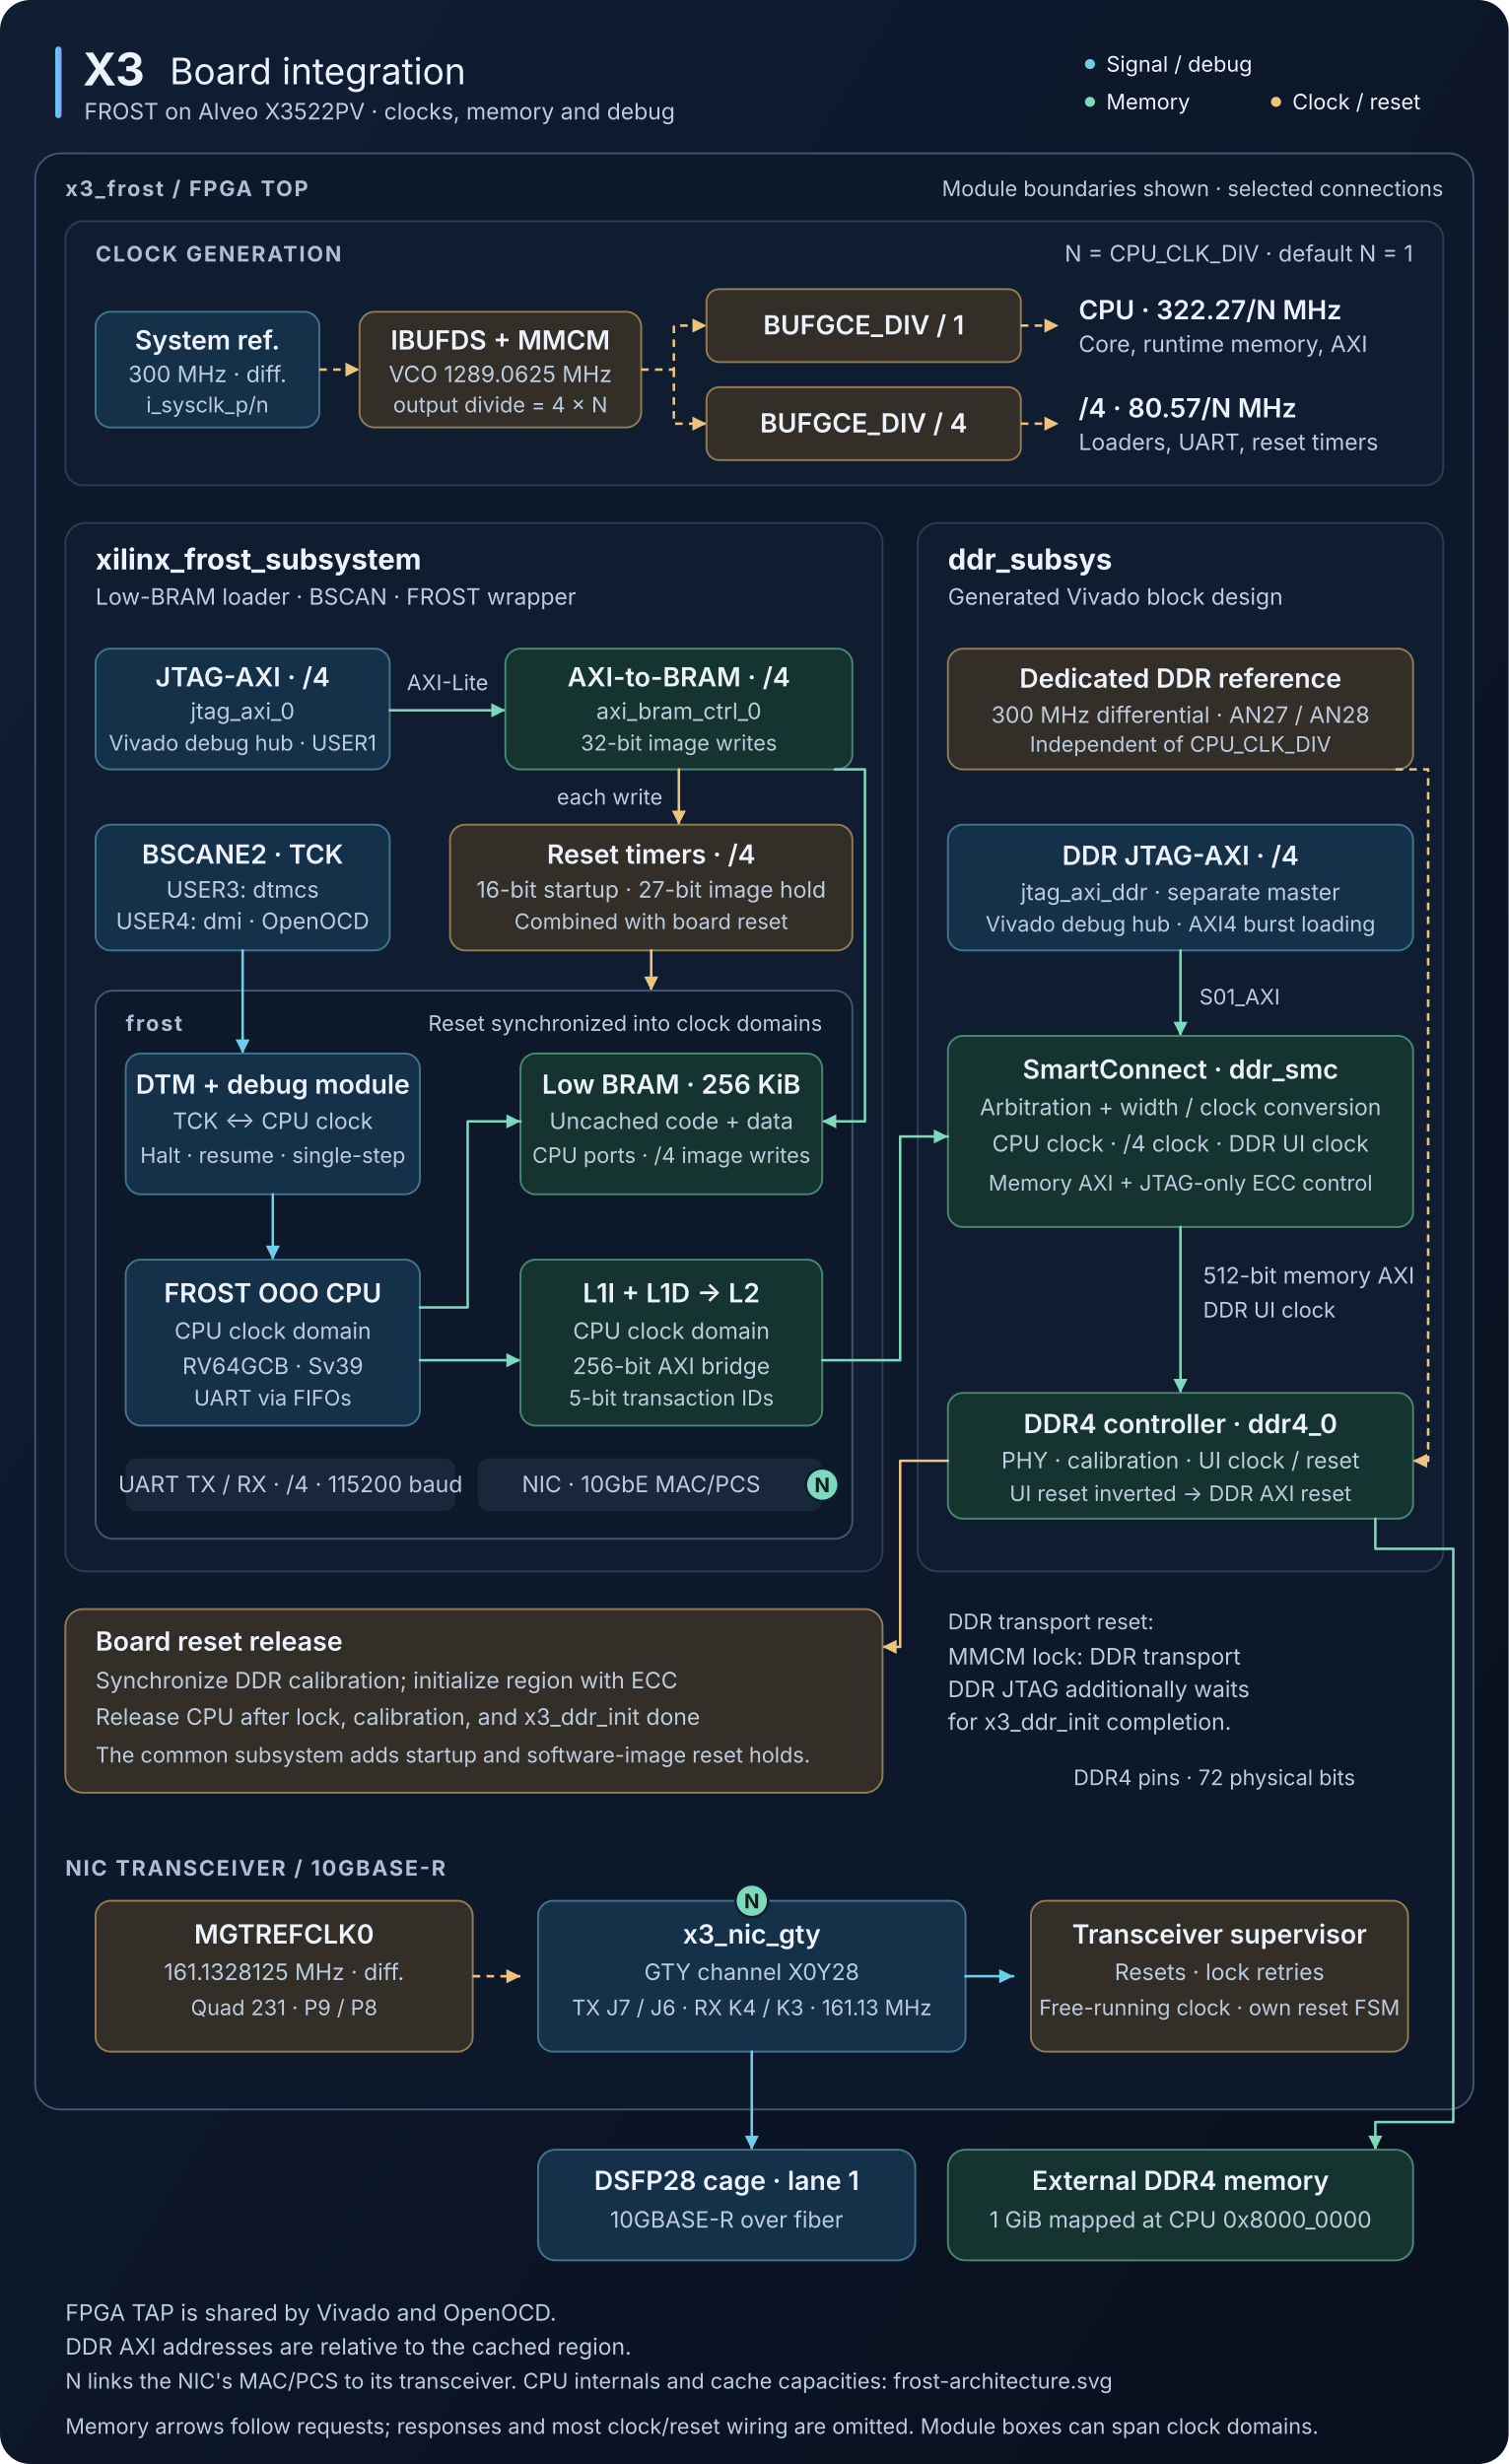
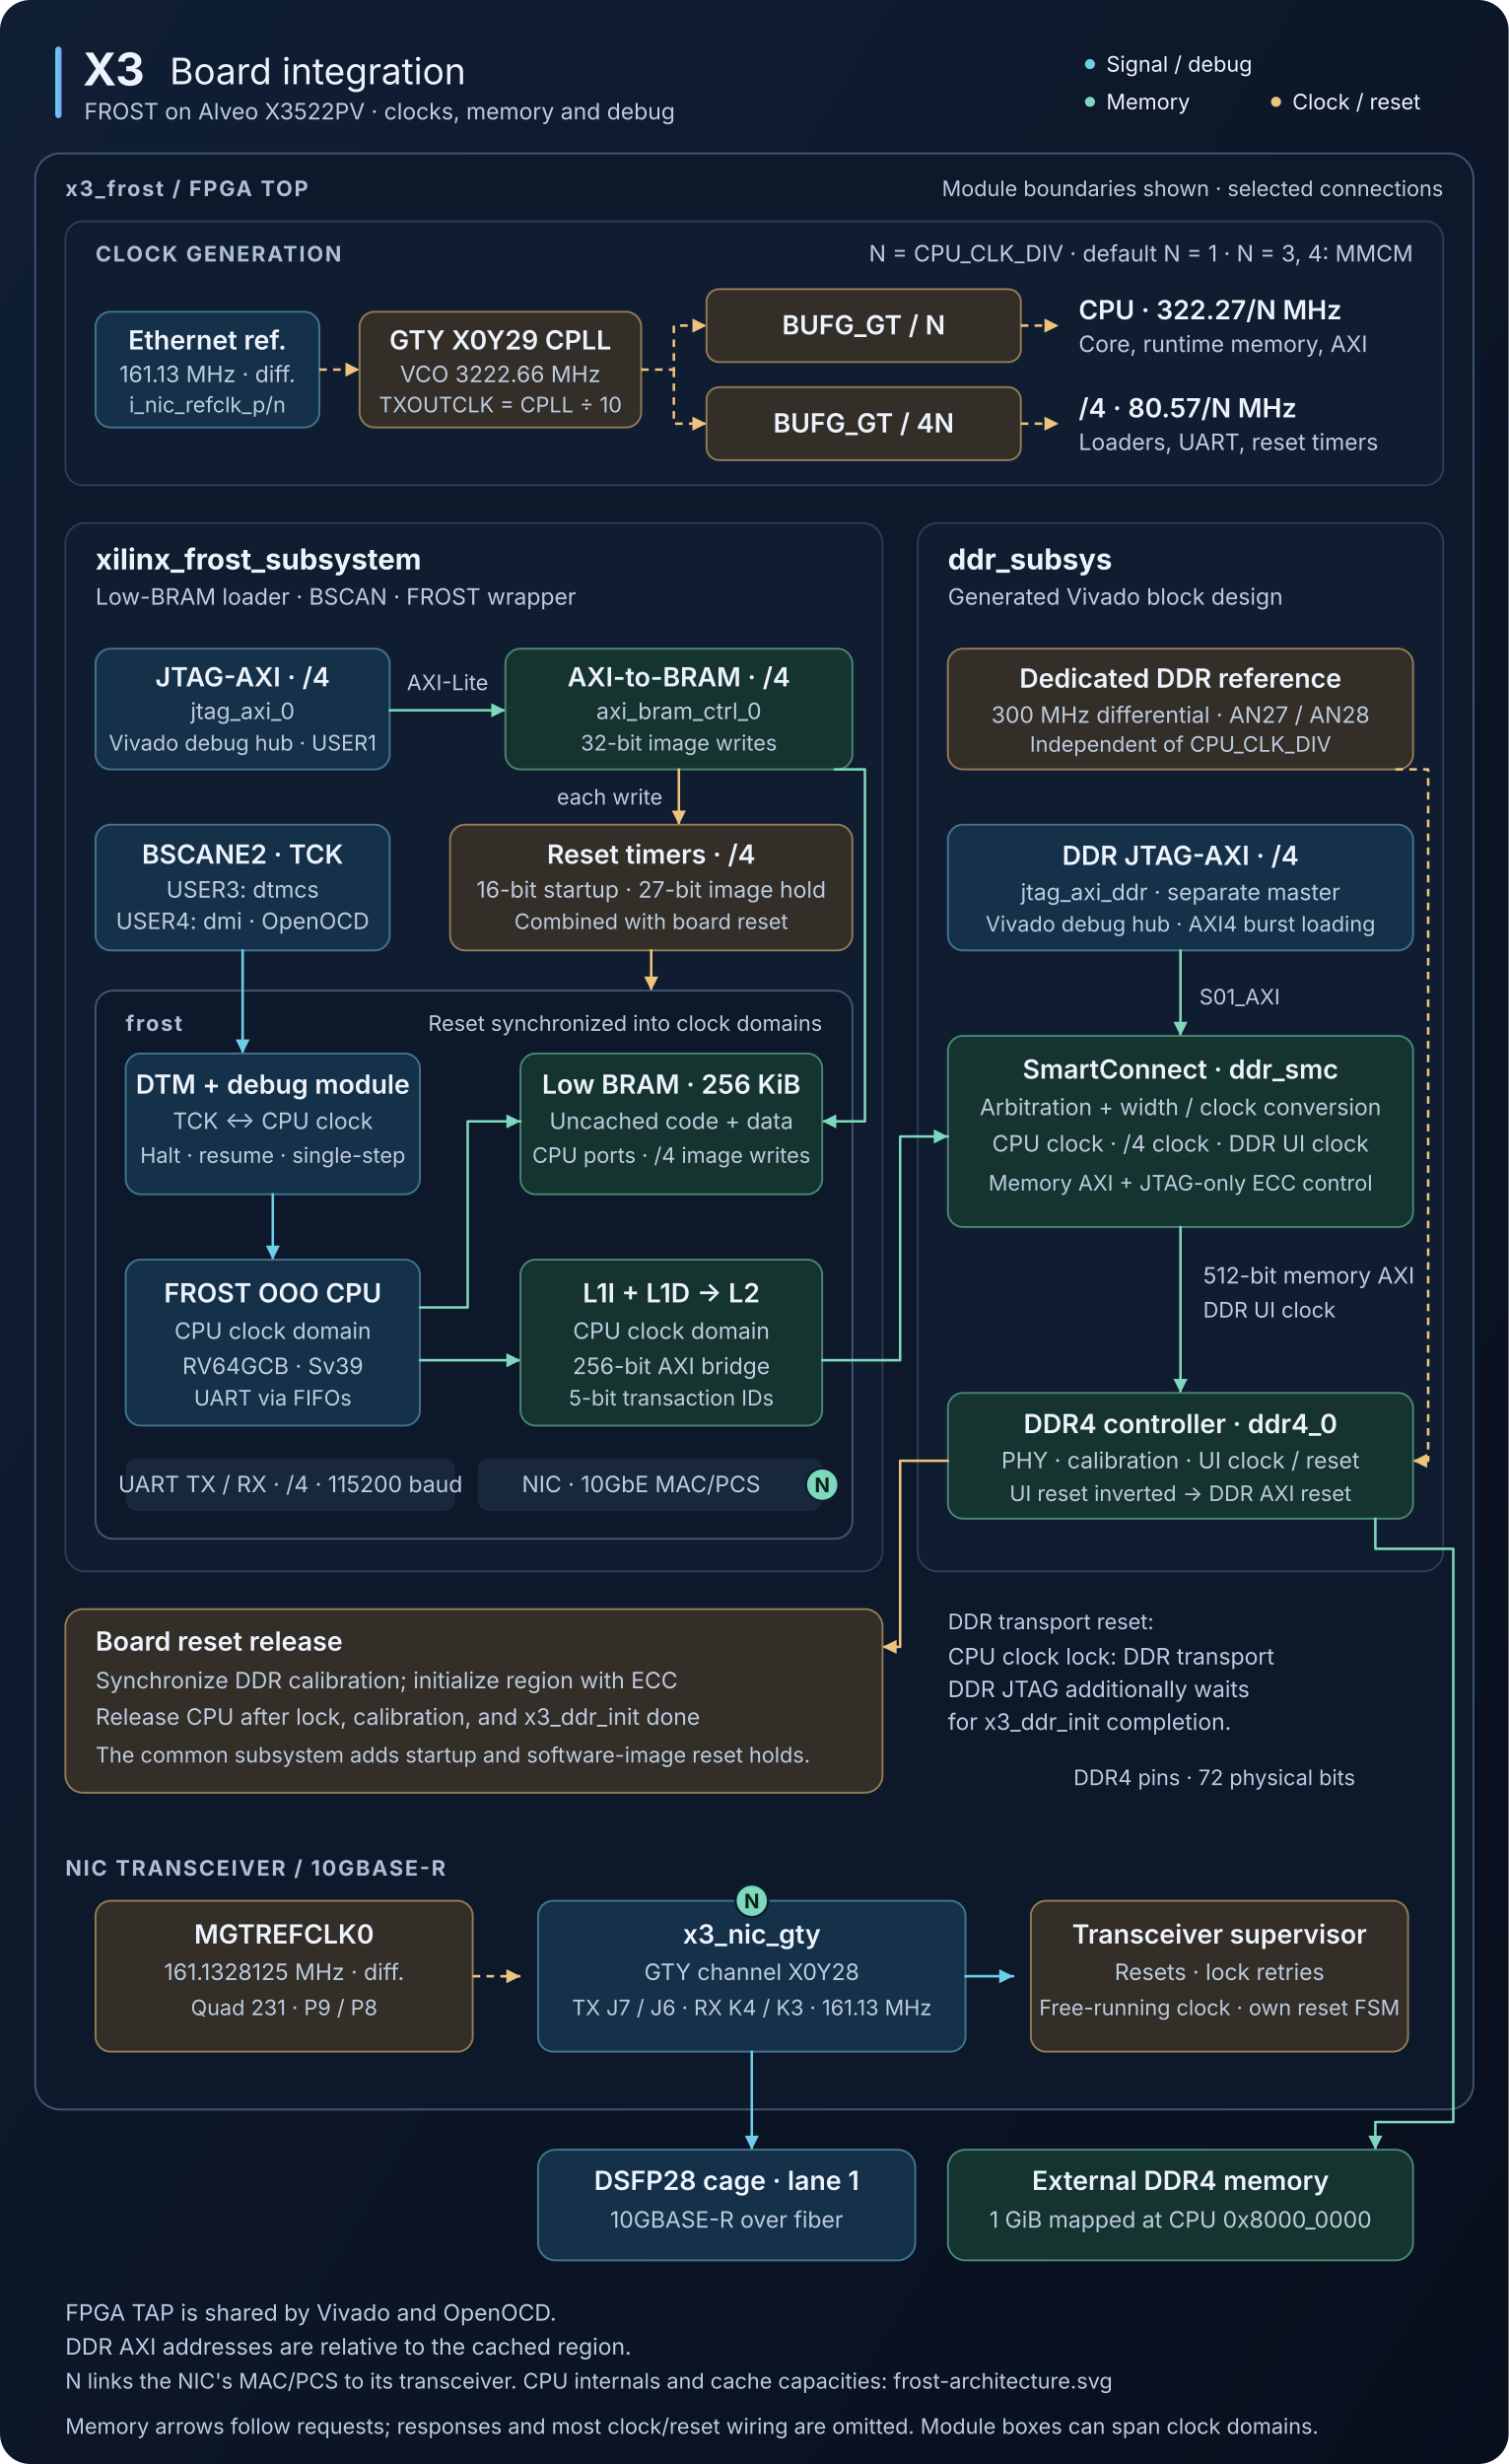
<svg xmlns="http://www.w3.org/2000/svg" width="1200" height="1960" viewBox="0 0 1200 1960" role="img" aria-labelledby="title desc">
  <defs>
    <linearGradient id="background" x2="1" y2="1">
      <stop stop-color="#101e34" />
      <stop offset="1" stop-color="#080f1d" />
    </linearGradient>
    <linearGradient id="accent">
      <stop stop-color="#62d8ef" />
      <stop offset="1" stop-color="#7f9cff" />
    </linearGradient>
    <marker id="signal-arrow" viewBox="0 0 10 10" refX="9" refY="5" markerWidth="7" markerHeight="7" orient="auto-start-reverse">
      <path d="M 1 1 L 9 5 L 1 9 Z" fill="#6dcee9" />
    </marker>
    <marker id="memory-arrow" viewBox="0 0 10 10" refX="9" refY="5" markerWidth="7" markerHeight="7" orient="auto-start-reverse">
      <path d="M 1 1 L 9 5 L 1 9 Z" fill="#7ed8bc" />
    </marker>
    <marker id="control-arrow" viewBox="0 0 10 10" refX="9" refY="5" markerWidth="7" markerHeight="7" orient="auto-start-reverse">
      <path d="M 1 1 L 9 5 L 1 9 Z" fill="#edc37d" />
    </marker>
    <style>
      text { font-family: -apple-system, BlinkMacSystemFont, "Segoe UI", sans-serif; fill: #edf3fc; }
      .heading { font-size: 23px; font-weight: 650; }
      .label { font-size: 21px; font-weight: 600; }
      .body { font-size: 18px; fill: #bdcbde; }
      .small { font-size: 17px; fill: #bdcbde; }
      .section { font-size: 17px; font-weight: 650; letter-spacing: 1.4px; fill: #adbed5; }
      .center { text-anchor: middle; }
      .boundary { fill: #0d182a; stroke: #405673; stroke-width: 1.5; }
      .panel { fill: #101d30; stroke: #2b3c55; stroke-width: 1.5; }
      .signal { fill: #153149; stroke: #42748f; stroke-width: 1.5; }
      .memory { fill: #16342f; stroke: #4b8674; stroke-width: 1.5; }
      .control { fill: #332e27; stroke: #947b54; stroke-width: 1.5; }
      .flow { fill: none; stroke: #6dcee9; stroke-width: 2; stroke-linejoin: round; stroke-linecap: round; }
      .memlink { fill: none; stroke: #7ed8bc; stroke-width: 2; stroke-linejoin: round; stroke-linecap: round; }
      .ctl { fill: none; stroke: #edc37d; stroke-width: 2; stroke-linejoin: round; stroke-linecap: round; }
      .clock { fill: none; stroke: #edc37d; stroke-width: 2; stroke-dasharray: 6 5; stroke-linejoin: round; }
      .port { fill: #7ed8bc; stroke: #101d30; stroke-width: 2; }
      .port-text { font-size: 16px; font-weight: 750; fill: #0a221c; text-anchor: middle; }
    </style>
  </defs>
  <rect width="1200" height="1960" rx="24" fill="url(#background)" />
  <rect x="44" y="37" width="5" height="57" rx="2.5" fill="url(#accent)" />
  <text x="66" y="68" font-size="36" font-weight="750">X3</text>
  <text x="135" y="67" font-size="29">Board integration</text>
  <text x="67" y="95" class="body">FROST on Alveo X3522PV · clocks, memory and debug</text>
  <g class="small">
    <circle cx="867" cy="51" r="4" fill="#6dcee9" />
    <text x="880" y="57">Signal / debug</text>
    <circle cx="867" cy="81" r="4" fill="#7ed8bc" />
    <text x="880" y="87">Memory</text>
    <circle cx="1015" cy="81" r="4" fill="#edc37d" />
    <text x="1028" y="87">Clock / reset</text>
  </g>
  <rect x="28" y="122" width="1144" height="1556" rx="20" class="boundary" />
  <text x="52" y="156" class="section">x3_frost / FPGA TOP</text>
  <text x="1148" y="156" class="small" text-anchor="end">Module boundaries shown · selected connections</text>
  <g id="clock-generation">
    <rect x="52" y="176" width="1096" height="210" rx="14" class="panel" />
    <text x="76" y="208" class="section">CLOCK GENERATION</text>
-     <text x="1124" y="208" class="body" text-anchor="end">N = CPU_CLK_DIV · default N = 1</text>
+     <text x="1124" y="208" class="body" text-anchor="end">N = CPU_CLK_DIV · default N = 1 · N = 3, 4: MMCM</text>
    <rect x="76" y="248" width="178" height="92" rx="12" class="signal" />
-     <text x="165" y="278" class="label center">System ref.</text>
-     <text x="165" y="304" class="body center">300 MHz · diff.</text>
-     <text x="165" y="328" class="small center">i_sysclk_p/n</text>
+     <text x="165" y="278" class="label center">Ethernet ref.</text>
+     <text x="165" y="304" class="body center">161.13 MHz · diff.</text>
+     <text x="165" y="328" class="small center">i_nic_refclk_p/n</text>
    <path d="M 254 294 H 286" class="clock" marker-end="url(#control-arrow)" />
    <rect x="286" y="248" width="224" height="92" rx="12" class="control" />
-     <text x="398" y="278" class="label center">IBUFDS + MMCM</text>
-     <text x="398" y="304" class="body center">VCO 1289.0625 MHz</text>
-     <text x="398" y="328" class="small center">output divide = 4 × N</text>
+     <text x="398" y="278" class="label center">GTY X0Y29 CPLL</text>
+     <text x="398" y="304" class="body center">VCO 3222.66 MHz</text>
+     <text x="398" y="328" class="small center">TXOUTCLK = CPLL ÷ 10</text>
    <path d="M 510 294 H 536 V 259 H 562" class="clock" marker-end="url(#control-arrow)" />
    <path d="M 536 294 V 337 H 562" class="clock" marker-end="url(#control-arrow)" />
    <rect x="562" y="230" width="250" height="58" rx="10" class="control" />
-     <text x="687" y="266" class="label center">BUFGCE_DIV / 1</text>
+     <text x="687" y="266" class="label center">BUFG_GT / N</text>
    <rect x="562" y="308" width="250" height="58" rx="10" class="control" />
-     <text x="687" y="344" class="label center">BUFGCE_DIV / 4</text>
+     <text x="687" y="344" class="label center">BUFG_GT / 4N</text>
    <path d="M 812 259 H 842" class="clock" marker-end="url(#control-arrow)" />
    <path d="M 812 337 H 842" class="clock" marker-end="url(#control-arrow)" />
    <text x="858" y="254" class="label">CPU · 322.27/N MHz</text>
    <text x="858" y="280" class="body">Core, runtime memory, AXI</text>
    <text x="858" y="332" class="label">/4 · 80.57/N MHz</text>
    <text x="858" y="358" class="body">Loaders, UART, reset timers</text>
  </g>
  <rect x="52" y="416" width="650" height="834" rx="16" class="panel" />
  <text x="76" y="453" class="heading">xilinx_frost_subsystem</text>
  <text x="76" y="481" class="body">Low-BRAM loader · BSCAN · FROST wrapper</text>
  <g id="bram-loader">
    <rect x="76" y="516" width="234" height="96" rx="12" class="signal" />
    <text x="193" y="546" class="label center">JTAG-AXI · /4</text>
    <text x="193" y="572" class="body center">jtag_axi_0</text>
    <text x="193" y="597" class="small center">Vivado debug hub · USER1</text>
    <path d="M 310 565 H 402" class="memlink" marker-end="url(#memory-arrow)" />
    <text x="356" y="549" class="small center">AXI-Lite</text>
    <rect x="402" y="516" width="276" height="96" rx="12" class="memory" />
    <text x="540" y="546" class="label center">AXI-to-BRAM · /4</text>
    <text x="540" y="572" class="body center">axi_bram_ctrl_0</text>
    <text x="540" y="597" class="small center">32-bit image writes</text>
    <path d="M 540 612 V 656" class="ctl" marker-end="url(#control-arrow)" />
    <text x="527" y="640" class="small" text-anchor="end">each write</text>
  </g>
  <g id="bscan-and-reset">
    <rect x="76" y="656" width="234" height="100" rx="12" class="signal" />
    <text x="193" y="687" class="label center">BSCANE2 · TCK</text>
    <text x="193" y="714" class="body center">USER3: dtmcs</text>
    <text x="193" y="739" class="body center">USER4: dmi · OpenOCD</text>
    <rect x="358" y="656" width="320" height="100" rx="12" class="control" />
    <text x="518" y="687" class="label center">Reset timers · /4</text>
    <text x="518" y="714" class="body center">16-bit startup · 27-bit image hold</text>
    <text x="518" y="739" class="small center">Combined with board reset</text>
    <path d="M 518 756 V 788" class="ctl" marker-end="url(#control-arrow)" />
  </g>
  <rect x="76" y="788" width="602" height="436" rx="14" class="boundary" />
  <text x="100" y="820" class="section">frost</text>
  <text x="654" y="820" class="small" text-anchor="end">Reset synchronized into clock domains</text>
  <path d="M 193 756 V 838" class="flow" marker-end="url(#signal-arrow)" />
  <path d="M 664 612 H 688 V 892 H 654" class="memlink" marker-end="url(#memory-arrow)" />
  <rect x="100" y="838" width="234" height="112" rx="12" class="signal" />
  <text x="217" y="870" class="label center">DTM + debug module</text>
  <text x="217" y="898" class="body center">TCK ↔ CPU clock</text>
  <text x="217" y="925" class="small center">Halt · resume · single-step</text>
  <rect x="414" y="838" width="240" height="112" rx="12" class="memory" />
  <text x="534" y="870" class="label center">Low BRAM · 256 KiB</text>
  <text x="534" y="898" class="body center">Uncached code + data</text>
  <text x="534" y="925" class="small center">CPU ports · /4 image writes</text>
  <path d="M 217 950 V 1002" class="flow" marker-end="url(#signal-arrow)" />
  <rect x="100" y="1002" width="234" height="132" rx="12" class="signal" />
  <text x="217" y="1036" class="label center">FROST OOO CPU</text>
  <text x="217" y="1065" class="body center">CPU clock domain</text>
  <text x="217" y="1093" class="body center">RV64GCB · Sv39</text>
  <text x="217" y="1118" class="small center">UART via FIFOs</text>
  <path d="M 334 1040 H 372 V 892 H 414" class="memlink" marker-end="url(#memory-arrow)" />
  <path d="M 334 1082 H 414" class="memlink" marker-end="url(#memory-arrow)" />
  <rect x="414" y="1002" width="240" height="132" rx="12" class="memory" />
  <text x="534" y="1036" class="label center">L1I + L1D → L2</text>
  <text x="534" y="1065" class="body center">CPU clock domain</text>
  <text x="534" y="1093" class="body center">256-bit AXI bridge</text>
  <text x="534" y="1118" class="small center">5-bit transaction IDs</text>
  <rect x="100" y="1160" width="262" height="42" rx="9" fill="#19273b" />
  <text x="231" y="1187" class="body center">UART TX / RX · /4 · 115200 baud</text>
  <rect x="380" y="1160" width="274" height="42" rx="9" fill="#19273b" />
  <text x="510" y="1187" class="body center">NIC · 10GbE MAC/PCS</text>
  <circle cx="654" cy="1181" r="13" class="port" />
  <text x="654" y="1187" class="port-text">N</text>
  <rect x="730" y="416" width="418" height="834" rx="16" class="panel" />
  <text x="754" y="453" class="heading">ddr_subsys</text>
  <text x="754" y="481" class="body">Generated Vivado block design</text>
  <rect x="754" y="516" width="370" height="96" rx="12" class="control" />
  <text x="939" y="547" class="label center">Dedicated DDR reference</text>
  <text x="939" y="575" class="body center">300 MHz differential · AN27 / AN28</text>
  <text x="939" y="598" class="small center">Independent of CPU_CLK_DIV</text>
  <path d="M 1110 612 H 1136 V 1162 H 1124" class="clock" marker-end="url(#control-arrow)" />
  <rect x="754" y="656" width="370" height="100" rx="12" class="signal" />
  <text x="939" y="688" class="label center">DDR JTAG-AXI · /4</text>
  <text x="939" y="716" class="body center">jtag_axi_ddr · separate master</text>
  <text x="939" y="741" class="small center">Vivado debug hub · AXI4 burst loading</text>
  <path d="M 939 756 V 824" class="memlink" marker-end="url(#memory-arrow)" />
  <text x="954" y="799" class="small">S01_AXI</text>
  <rect x="754" y="824" width="370" height="152" rx="12" class="memory" />
  <text x="939" y="858" class="label center">SmartConnect · ddr_smc</text>
  <text x="939" y="887" class="body center">Arbitration + width / clock conversion</text>
  <text x="939" y="916" class="body center">CPU clock · /4 clock · DDR UI clock</text>
  <text x="939" y="947" class="small center">Memory AXI + JTAG-only ECC control</text>
  <path d="M 654 1082 H 716 V 904 H 754" class="memlink" marker-end="url(#memory-arrow)" />
  <path d="M 939 976 V 1108" class="memlink" marker-end="url(#memory-arrow)" />
  <text x="957" y="1021" class="body">512-bit memory AXI</text>
  <text x="957" y="1048" class="small">DDR UI clock</text>
  <rect x="754" y="1108" width="370" height="100" rx="12" class="memory" />
  <text x="939" y="1140" class="label center">DDR4 controller · ddr4_0</text>
  <text x="939" y="1168" class="body center">PHY · calibration · UI clock / reset</text>
  <text x="939" y="1194" class="small center">UI reset inverted → DDR AXI reset</text>
  <path d="M 754 1162 H 716 V 1310 H 702" class="ctl" marker-end="url(#control-arrow)" />
  <rect x="52" y="1280" width="650" height="146" rx="14" class="control" />
  <text x="76" y="1313" class="label">Board reset release</text>
  <text x="76" y="1343" class="body">Synchronize DDR calibration; initialize region with ECC</text>
  <text x="76" y="1372" class="body">Release CPU after lock, calibration, and x3_ddr_init done</text>
  <text x="76" y="1402" class="small">The common subsystem adds startup and software-image reset holds.</text>
  <text x="754" y="1296" class="small">DDR transport reset:</text>
-   <text x="754" y="1324" class="body">MMCM lock: DDR transport</text>
+   <text x="754" y="1324" class="body">CPU clock lock: DDR transport</text>
  <text x="754" y="1350" class="body">DDR JTAG additionally waits</text>
  <text x="754" y="1376" class="body">for x3_ddr_init completion.</text>
  <path d="M 1094 1208 V 1232 H 1156 V 1688 H 1094 V 1710" class="memlink" marker-end="url(#memory-arrow)" />
  <text x="1078" y="1420" class="small" text-anchor="end">DDR4 pins · 72 physical bits</text>
  <text x="52" y="1492" class="section">NIC TRANSCEIVER / 10GBASE-R</text>
  <rect x="76" y="1512" width="300" height="120" rx="12" class="control" />
  <text x="226" y="1546" class="label center">MGTREFCLK0</text>
  <text x="226" y="1575" class="body center">161.1328125 MHz · diff.</text>
  <text x="226" y="1603" class="small center">Quad 231 · P9 / P8</text>
  <path d="M 376 1572 H 414" class="clock" marker-end="url(#control-arrow)" />
  <rect x="428" y="1512" width="340" height="120" rx="12" class="signal" />
  <text x="598" y="1546" class="label center">x3_nic_gty</text>
  <text x="598" y="1575" class="body center">GTY channel X0Y28</text>
  <text x="598" y="1603" class="small center">TX J7 / J6 · RX K4 / K3 · 161.13 MHz</text>
  <circle cx="598" cy="1512" r="13" class="port" />
  <text x="598" y="1518" class="port-text">N</text>
  <path d="M 768 1572 H 806" class="flow" marker-end="url(#signal-arrow)" />
  <rect x="820" y="1512" width="300" height="120" rx="12" class="control" />
  <text x="970" y="1546" class="label center">Transceiver supervisor</text>
  <text x="970" y="1575" class="body center">Resets · lock retries</text>
  <text x="970" y="1603" class="small center">Free-running clock · own reset FSM</text>
  <path d="M 598 1632 V 1710" class="flow" marker-end="url(#signal-arrow)" />
  <rect x="428" y="1710" width="300" height="88" rx="14" class="signal" />
  <text x="578" y="1742" class="label center">DSFP28 cage · lane 1</text>
  <text x="578" y="1772" class="body center">10GBASE-R over fiber</text>
  <rect x="754" y="1710" width="370" height="88" rx="14" class="memory" />
  <text x="939" y="1742" class="label center">External DDR4 memory</text>
  <text x="939" y="1772" class="body center">1 GiB mapped at CPU 0x8000_0000</text>
  <text x="52" y="1846" class="body">FPGA TAP is shared by Vivado and OpenOCD.</text>
  <text x="52" y="1873" class="body">DDR AXI addresses are relative to the cached region.</text>
  <text x="52" y="1900" class="small">N links the NIC's MAC/PCS to its transceiver. CPU internals and cache capacities: frost-architecture.svg</text>
  <text x="52" y="1936" class="small">Memory arrows follow requests; responses and most clock/reset wiring are omitted. Module boxes can span clock domains.</text>
</svg>
